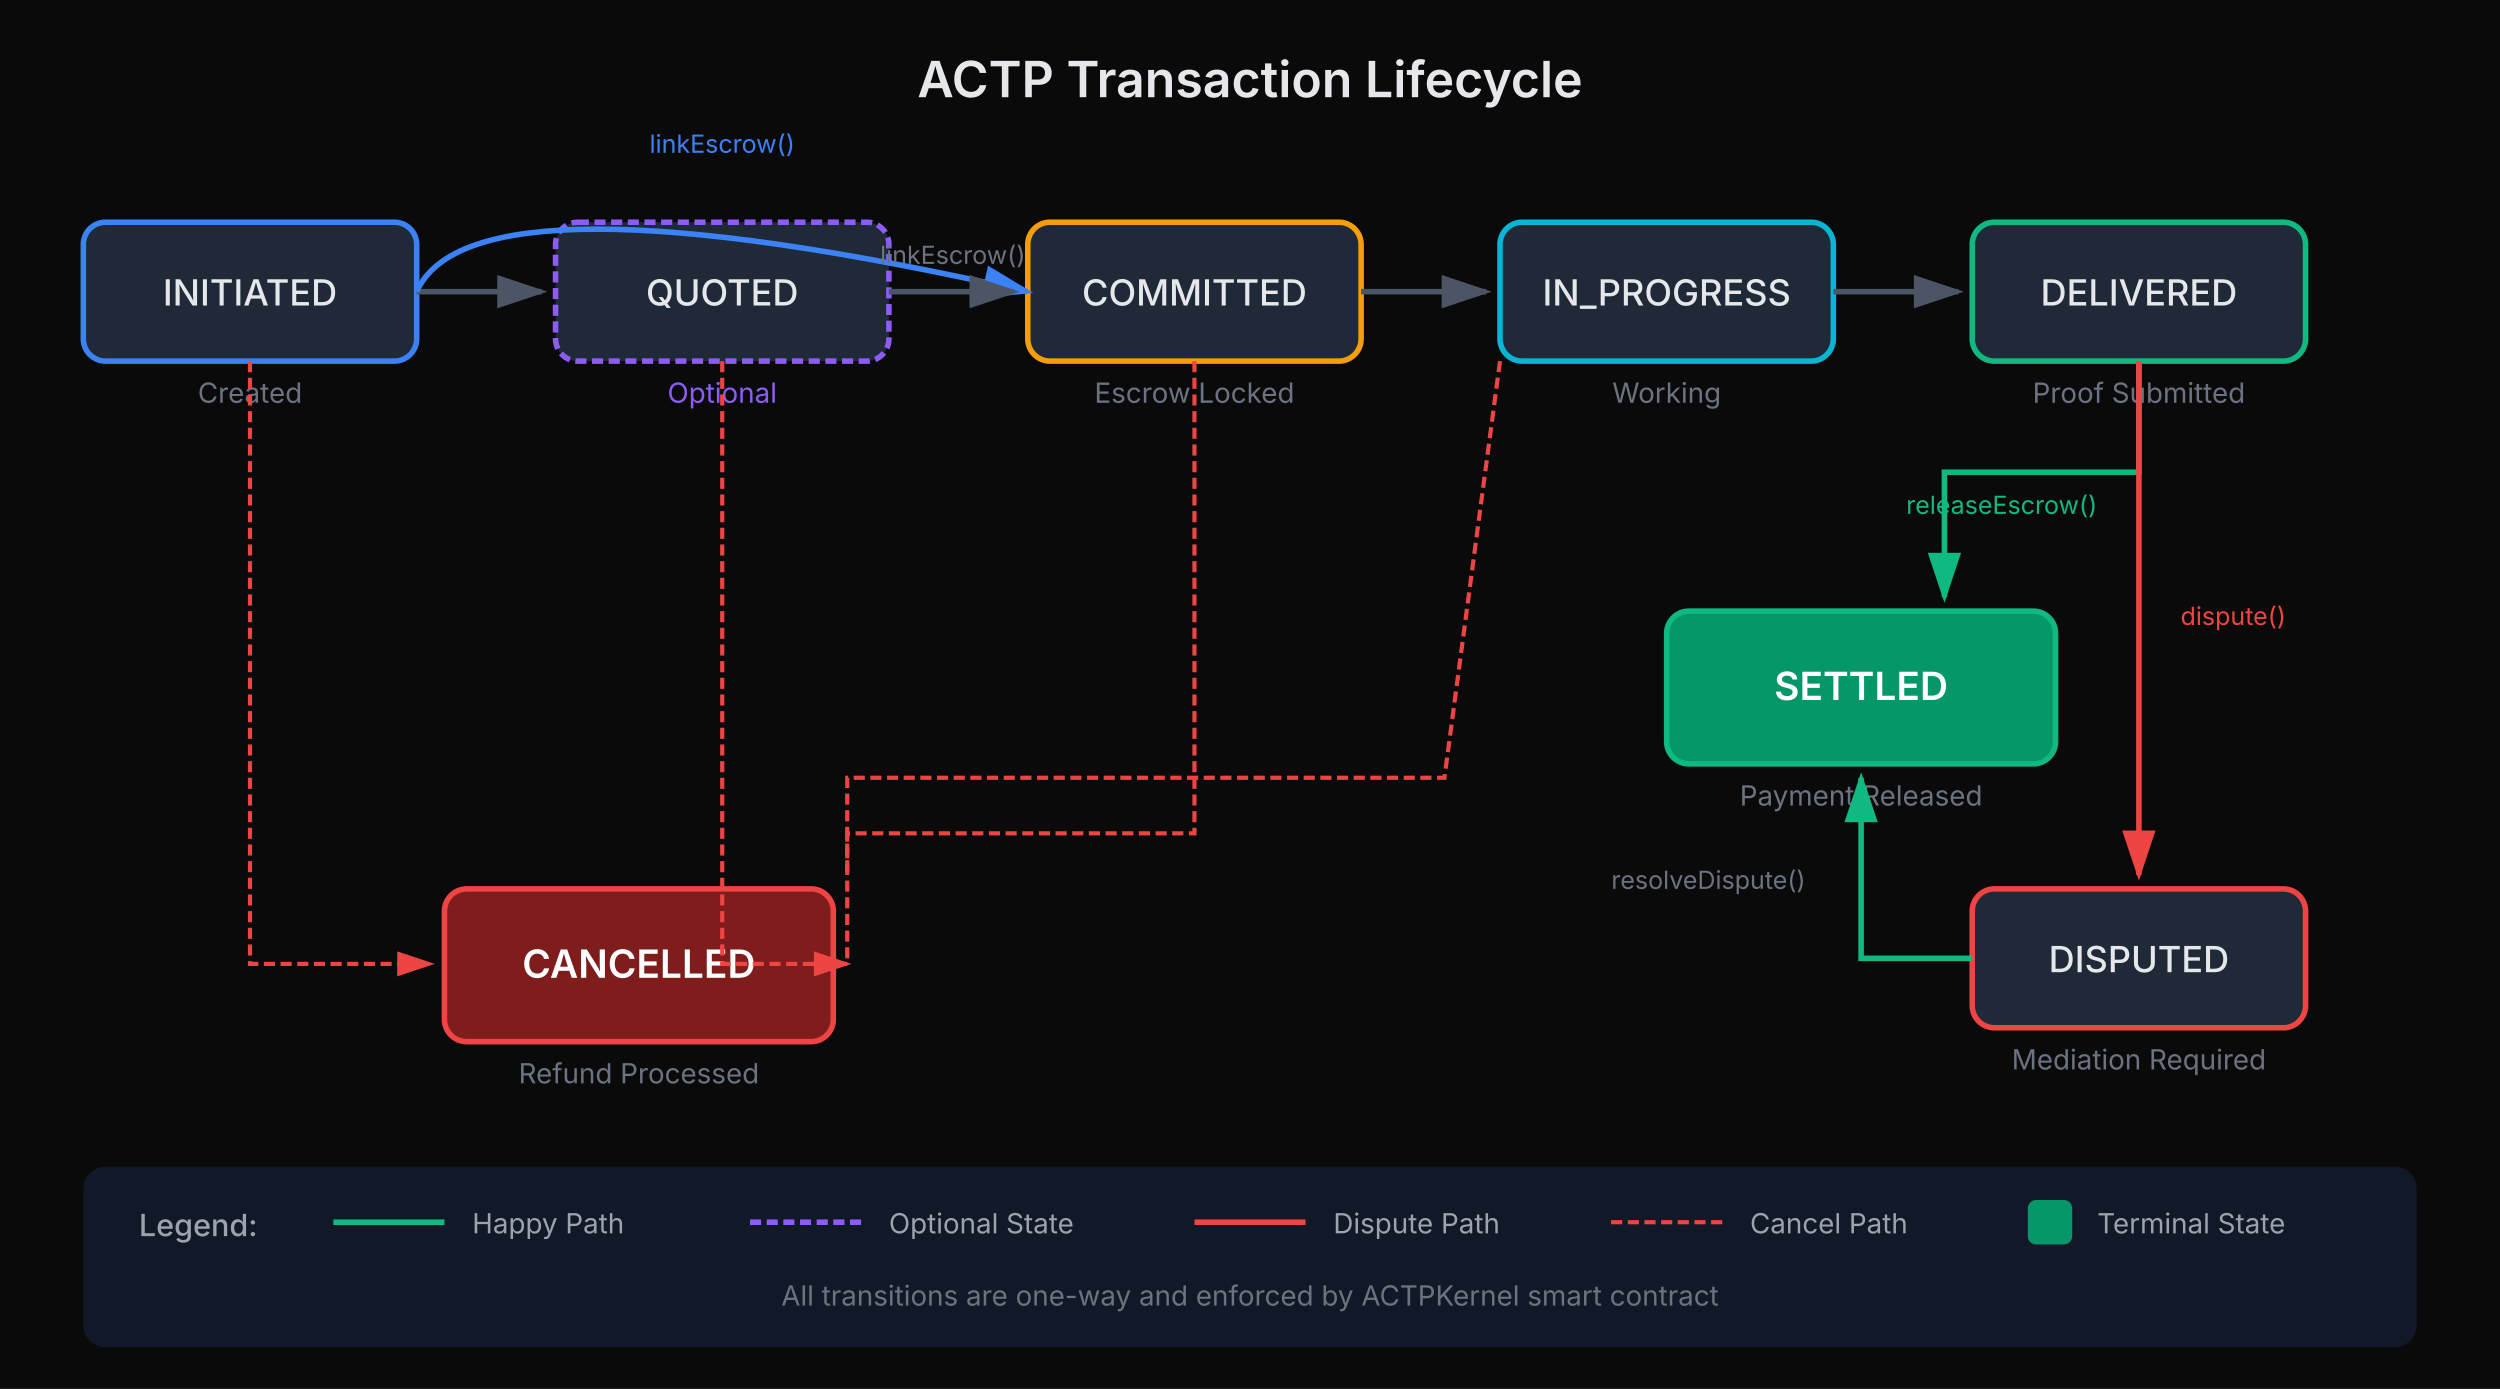
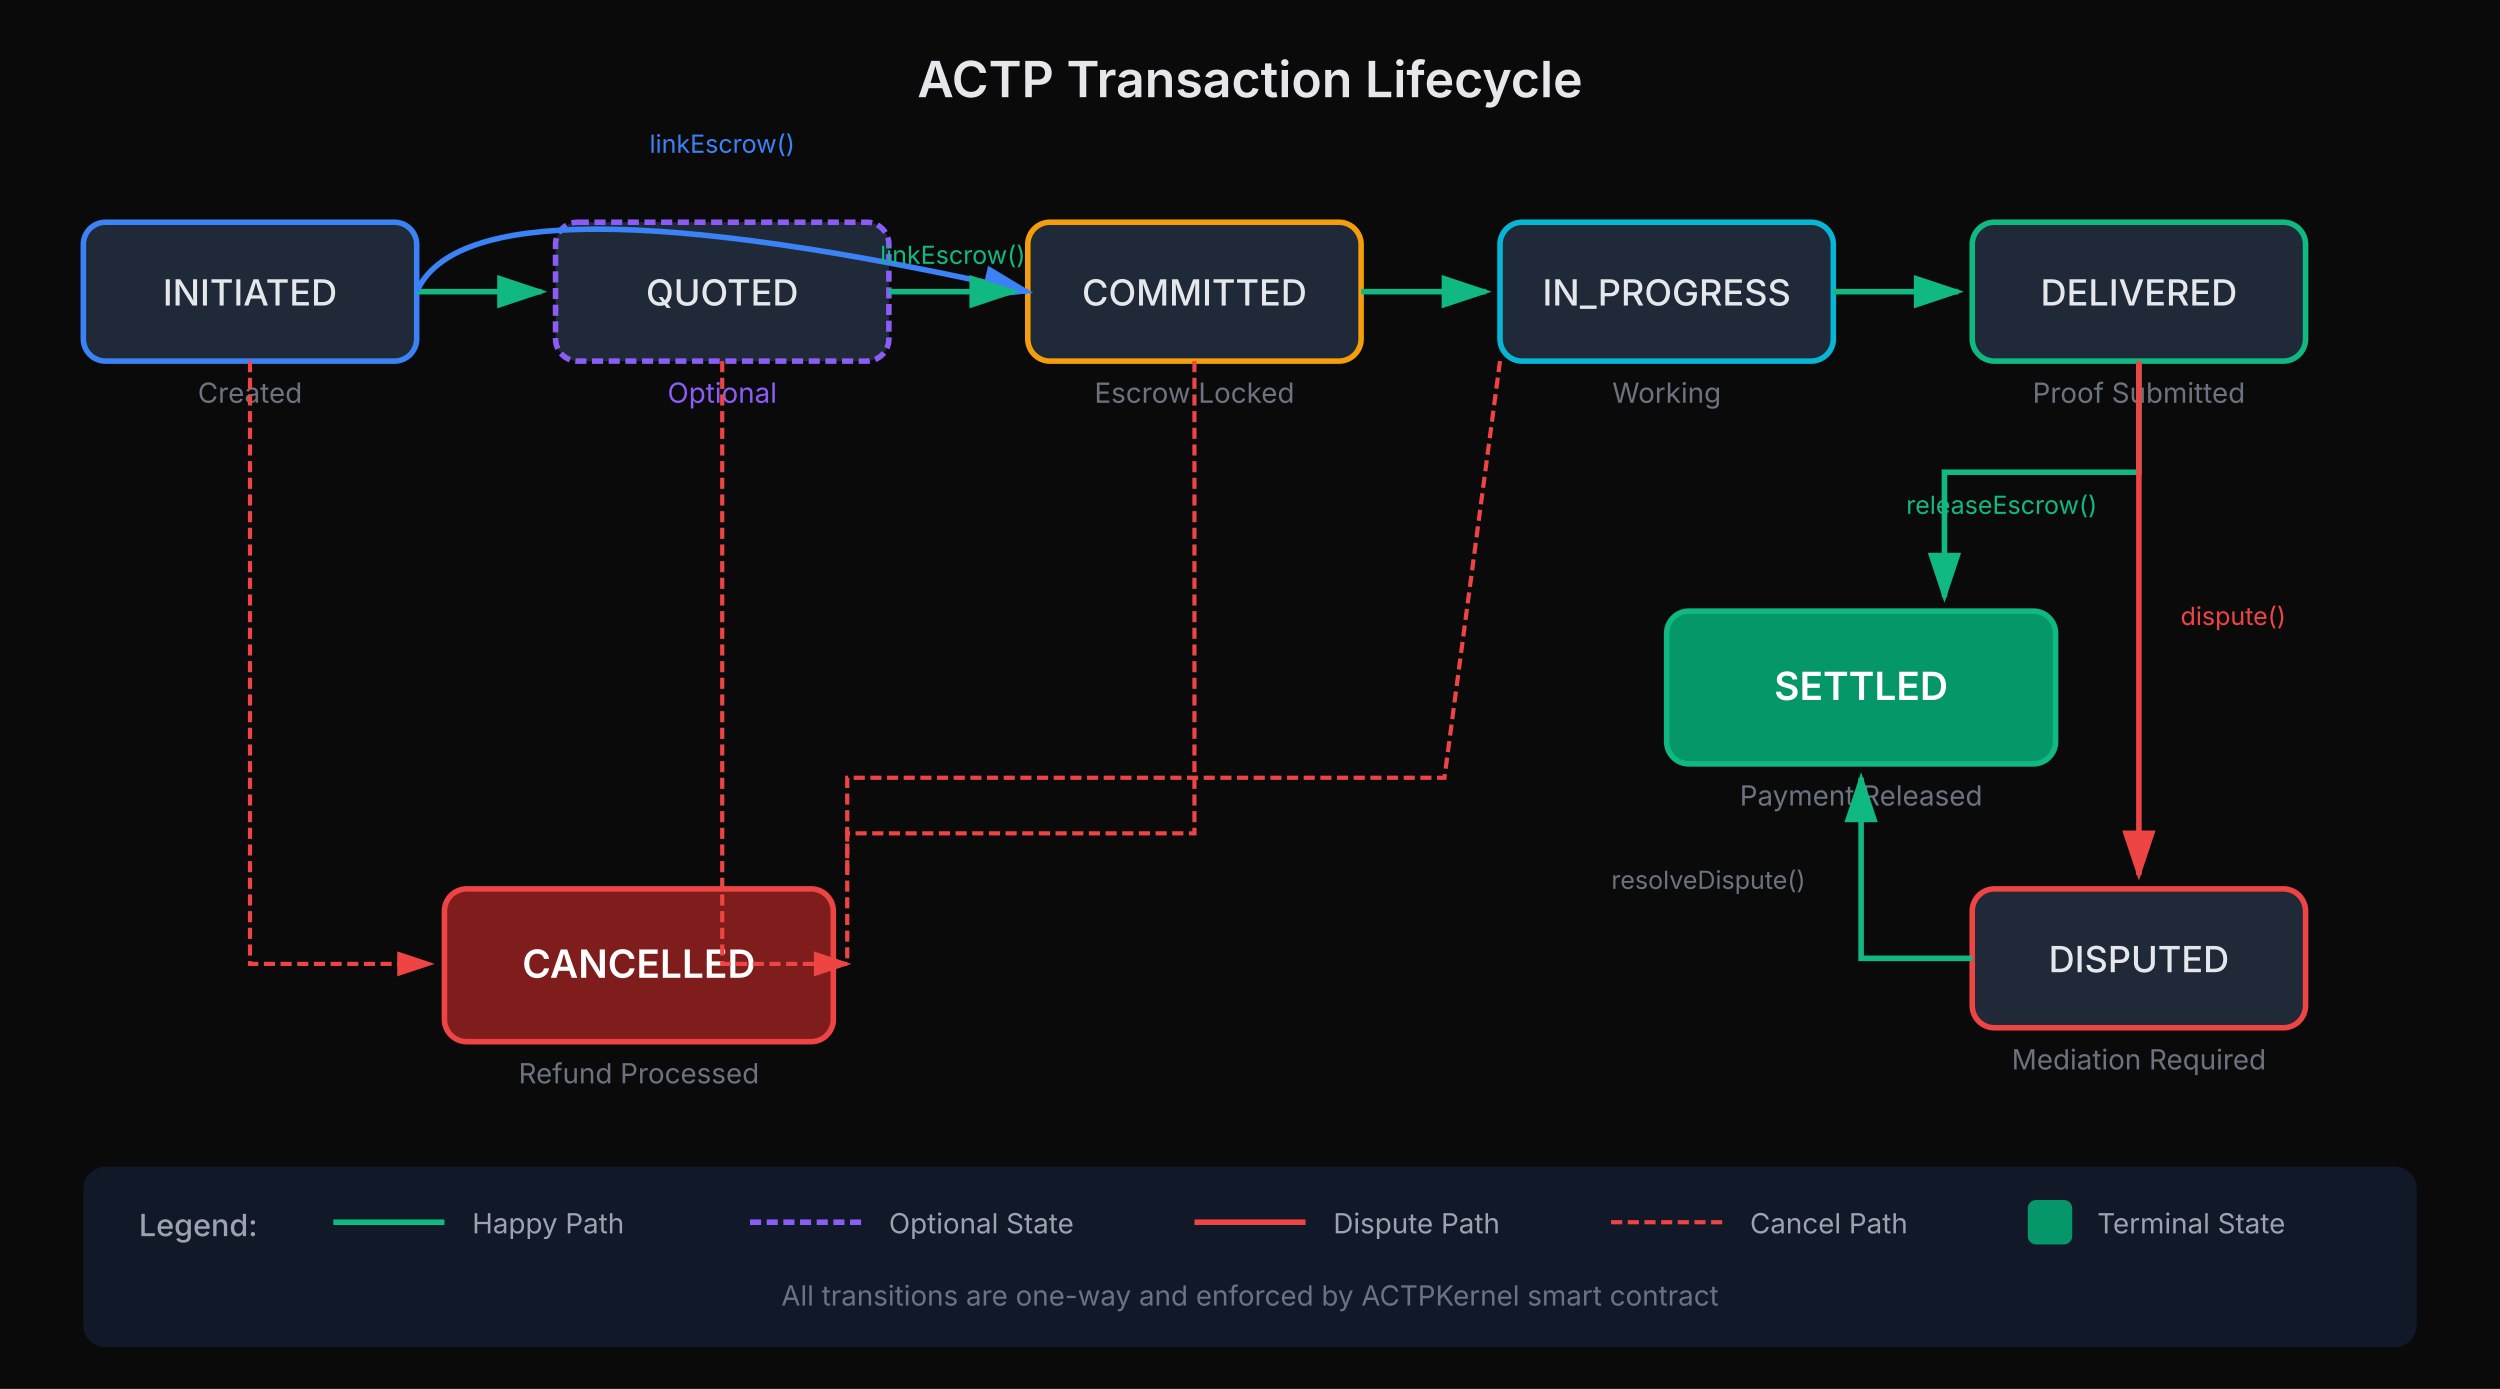
<svg xmlns="http://www.w3.org/2000/svg" width="900" height="500" viewBox="0 0 900 500">
  <rect width="900" height="500" fill="#0A0A0A" />
  <text x="450" y="35" text-anchor="middle" fill="#E5E7EB" font-family="system-ui, -apple-system, sans-serif" font-size="18" font-weight="600">
    ACTP Transaction Lifecycle
  </text>
  <rect x="30" y="80" width="120" height="50" rx="8" fill="#1F2937" stroke="#3B82F6" stroke-width="2" />
  <text x="90" y="110" text-anchor="middle" fill="#E5E7EB" font-family="system-ui, -apple-system, sans-serif" font-size="13" font-weight="500">INITIATED</text>
  <text x="90" y="145" text-anchor="middle" fill="#6B7280" font-family="system-ui, -apple-system, sans-serif" font-size="10">Created</text>
  <rect x="200" y="80" width="120" height="50" rx="8" fill="#1F2937" stroke="#8B5CF6" stroke-width="2" stroke-dasharray="4,2" />
  <text x="260" y="110" text-anchor="middle" fill="#E5E7EB" font-family="system-ui, -apple-system, sans-serif" font-size="13" font-weight="500">QUOTED</text>
  <text x="260" y="145" text-anchor="middle" fill="#8B5CF6" font-family="system-ui, -apple-system, sans-serif" font-size="10">Optional</text>
  <rect x="370" y="80" width="120" height="50" rx="8" fill="#1F2937" stroke="#F59E0B" stroke-width="2" />
  <text x="430" y="110" text-anchor="middle" fill="#E5E7EB" font-family="system-ui, -apple-system, sans-serif" font-size="13" font-weight="500">COMMITTED</text>
  <text x="430" y="145" text-anchor="middle" fill="#6B7280" font-family="system-ui, -apple-system, sans-serif" font-size="10">Escrow Locked</text>
  <rect x="540" y="80" width="120" height="50" rx="8" fill="#1F2937" stroke="#06B6D4" stroke-width="2" />
  <text x="600" y="110" text-anchor="middle" fill="#E5E7EB" font-family="system-ui, -apple-system, sans-serif" font-size="13" font-weight="500">IN_PROGRESS</text>
  <text x="600" y="145" text-anchor="middle" fill="#6B7280" font-family="system-ui, -apple-system, sans-serif" font-size="10">Working</text>
  <rect x="710" y="80" width="120" height="50" rx="8" fill="#1F2937" stroke="#10B981" stroke-width="2" />
  <text x="770" y="110" text-anchor="middle" fill="#E5E7EB" font-family="system-ui, -apple-system, sans-serif" font-size="13" font-weight="500">DELIVERED</text>
  <text x="770" y="145" text-anchor="middle" fill="#6B7280" font-family="system-ui, -apple-system, sans-serif" font-size="10">Proof Submitted</text>
  <rect x="600" y="220" width="140" height="55" rx="8" fill="#059669" stroke="#10B981" stroke-width="2" />
  <text x="670" y="252" text-anchor="middle" fill="#FFFFFF" font-family="system-ui, -apple-system, sans-serif" font-size="14" font-weight="600">SETTLED</text>
  <text x="670" y="290" text-anchor="middle" fill="#6B7280" font-family="system-ui, -apple-system, sans-serif" font-size="10">Payment Released</text>
  <rect x="710" y="320" width="120" height="50" rx="8" fill="#1F2937" stroke="#EF4444" stroke-width="2" />
  <text x="770" y="350" text-anchor="middle" fill="#E5E7EB" font-family="system-ui, -apple-system, sans-serif" font-size="13" font-weight="500">DISPUTED</text>
  <text x="770" y="385" text-anchor="middle" fill="#6B7280" font-family="system-ui, -apple-system, sans-serif" font-size="10">Mediation Required</text>
  <rect x="160" y="320" width="140" height="55" rx="8" fill="#7F1D1D" stroke="#EF4444" stroke-width="2" />
  <text x="230" y="352" text-anchor="middle" fill="#FFFFFF" font-family="system-ui, -apple-system, sans-serif" font-size="14" font-weight="600">CANCELLED</text>
  <text x="230" y="390" text-anchor="middle" fill="#6B7280" font-family="system-ui, -apple-system, sans-serif" font-size="10">Refund Processed</text>
-   <line x1="150" y1="105" x2="195" y2="105" stroke="#4B5563" stroke-width="2" marker-end="url(#arrow)" />
+   <line x1="150" y1="105" x2="195" y2="105" stroke="#10B981" stroke-width="2" marker-end="url(#arrowGreen)" />
  <path d="M 150 105 Q 170 60 370 105" fill="none" stroke="#3B82F6" stroke-width="2" marker-end="url(#arrowBlue)" />
  <text x="260" y="55" text-anchor="middle" fill="#3B82F6" font-family="system-ui, -apple-system, sans-serif" font-size="9">linkEscrow()</text>
-   <line x1="320" y1="105" x2="365" y2="105" stroke="#4B5563" stroke-width="2" marker-end="url(#arrow)" />
-   <text x="343" y="95" text-anchor="middle" fill="#6B7280" font-family="system-ui, -apple-system, sans-serif" font-size="9">linkEscrow()</text>
-   <line x1="490" y1="105" x2="535" y2="105" stroke="#4B5563" stroke-width="2" marker-end="url(#arrow)" />
-   <line x1="660" y1="105" x2="705" y2="105" stroke="#4B5563" stroke-width="2" marker-end="url(#arrow)" />
+   <line x1="320" y1="105" x2="365" y2="105" stroke="#10B981" stroke-width="2" marker-end="url(#arrowGreen)" />
+   <text x="343" y="95" text-anchor="middle" fill="#10B981" font-family="system-ui, -apple-system, sans-serif" font-size="9">linkEscrow()</text>
+   <line x1="490" y1="105" x2="535" y2="105" stroke="#10B981" stroke-width="2" marker-end="url(#arrowGreen)" />
+   <line x1="660" y1="105" x2="705" y2="105" stroke="#10B981" stroke-width="2" marker-end="url(#arrowGreen)" />
  <path d="M 770 130 L 770 170 L 700 170 L 700 215" fill="none" stroke="#10B981" stroke-width="2" marker-end="url(#arrowGreen)" />
  <text x="755" y="185" text-anchor="end" fill="#10B981" font-family="system-ui, -apple-system, sans-serif" font-size="9">releaseEscrow()</text>
  <line x1="770" y1="130" x2="770" y2="315" stroke="#EF4444" stroke-width="2" marker-end="url(#arrowRed)" />
  <text x="785" y="225" fill="#EF4444" font-family="system-ui, -apple-system, sans-serif" font-size="9">dispute()</text>
  <path d="M 710 345 L 670 345 L 670 280" fill="none" stroke="#10B981" stroke-width="2" marker-end="url(#arrowGreen)" />
  <text x="650" y="320" text-anchor="end" fill="#6B7280" font-family="system-ui, -apple-system, sans-serif" font-size="9">resolveDispute()</text>
  <path d="M 90 130 L 90 347 L 155 347" fill="none" stroke="#EF4444" stroke-width="1.5" stroke-dasharray="4,2" marker-end="url(#arrowRed)" />
  <path d="M 260 130 L 260 347 L 305 347" fill="none" stroke="#EF4444" stroke-width="1.5" stroke-dasharray="4,2" marker-end="url(#arrowRed)" />
  <path d="M 430 130 L 430 300 L 305 300 L 305 347" fill="none" stroke="#EF4444" stroke-width="1.5" stroke-dasharray="4,2" />
  <path d="M 540 130 L 520 280 L 305 280 L 305 315" fill="none" stroke="#EF4444" stroke-width="1.5" stroke-dasharray="4,2" />
  <rect x="30" y="420" width="840" height="65" rx="8" fill="#111827" />
  <text x="50" y="445" fill="#9CA3AF" font-family="system-ui, -apple-system, sans-serif" font-size="11" font-weight="500">Legend:</text>
  <line x1="120" y1="440" x2="160" y2="440" stroke="#10B981" stroke-width="2" />
  <text x="170" y="444" fill="#9CA3AF" font-family="system-ui, -apple-system, sans-serif" font-size="10">Happy Path</text>
  <line x1="270" y1="440" x2="310" y2="440" stroke="#8B5CF6" stroke-width="2" stroke-dasharray="4,2" />
  <text x="320" y="444" fill="#9CA3AF" font-family="system-ui, -apple-system, sans-serif" font-size="10">Optional State</text>
  <line x1="430" y1="440" x2="470" y2="440" stroke="#EF4444" stroke-width="2" />
  <text x="480" y="444" fill="#9CA3AF" font-family="system-ui, -apple-system, sans-serif" font-size="10">Dispute Path</text>
  <line x1="580" y1="440" x2="620" y2="440" stroke="#EF4444" stroke-width="1.5" stroke-dasharray="4,2" />
  <text x="630" y="444" fill="#9CA3AF" font-family="system-ui, -apple-system, sans-serif" font-size="10">Cancel Path</text>
  <rect x="730" y="432" width="16" height="16" rx="3" fill="#059669" />
  <text x="755" y="444" fill="#9CA3AF" font-family="system-ui, -apple-system, sans-serif" font-size="10">Terminal State</text>
  <text x="450" y="470" text-anchor="middle" fill="#6B7280" font-family="system-ui, -apple-system, sans-serif" font-size="10">
    All transitions are one-way and enforced by ACTPKernel smart contract
  </text>
  <defs>
    <marker id="arrow" markerWidth="10" markerHeight="10" refX="8" refY="3" orient="auto" markerUnits="strokeWidth">
      <path d="M0,0 L0,6 L9,3 z" fill="#4B5563" />
    </marker>
    <marker id="arrowBlue" markerWidth="10" markerHeight="10" refX="8" refY="3" orient="auto" markerUnits="strokeWidth">
      <path d="M0,0 L0,6 L9,3 z" fill="#3B82F6" />
    </marker>
    <marker id="arrowGreen" markerWidth="10" markerHeight="10" refX="8" refY="3" orient="auto" markerUnits="strokeWidth">
      <path d="M0,0 L0,6 L9,3 z" fill="#10B981" />
    </marker>
    <marker id="arrowRed" markerWidth="10" markerHeight="10" refX="8" refY="3" orient="auto" markerUnits="strokeWidth">
      <path d="M0,0 L0,6 L9,3 z" fill="#EF4444" />
    </marker>
  </defs>
</svg>
